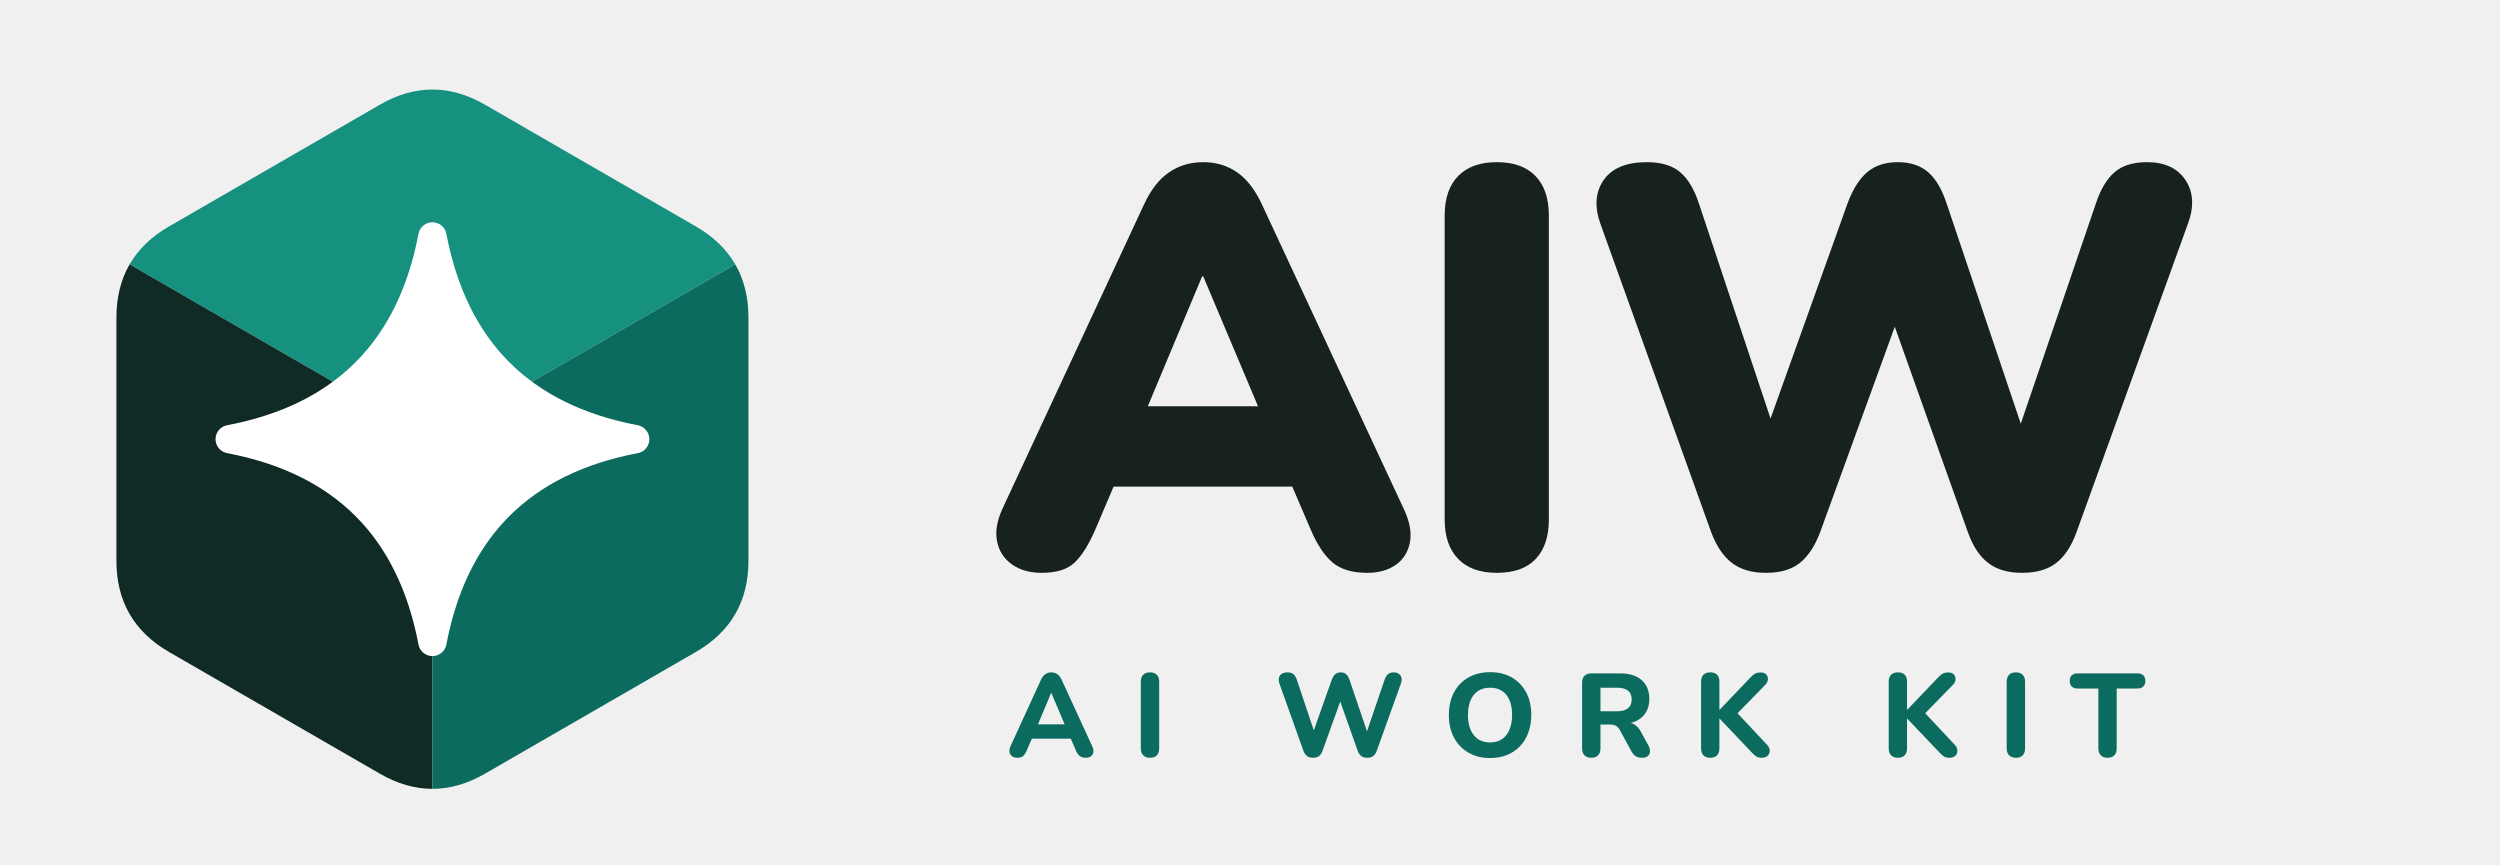
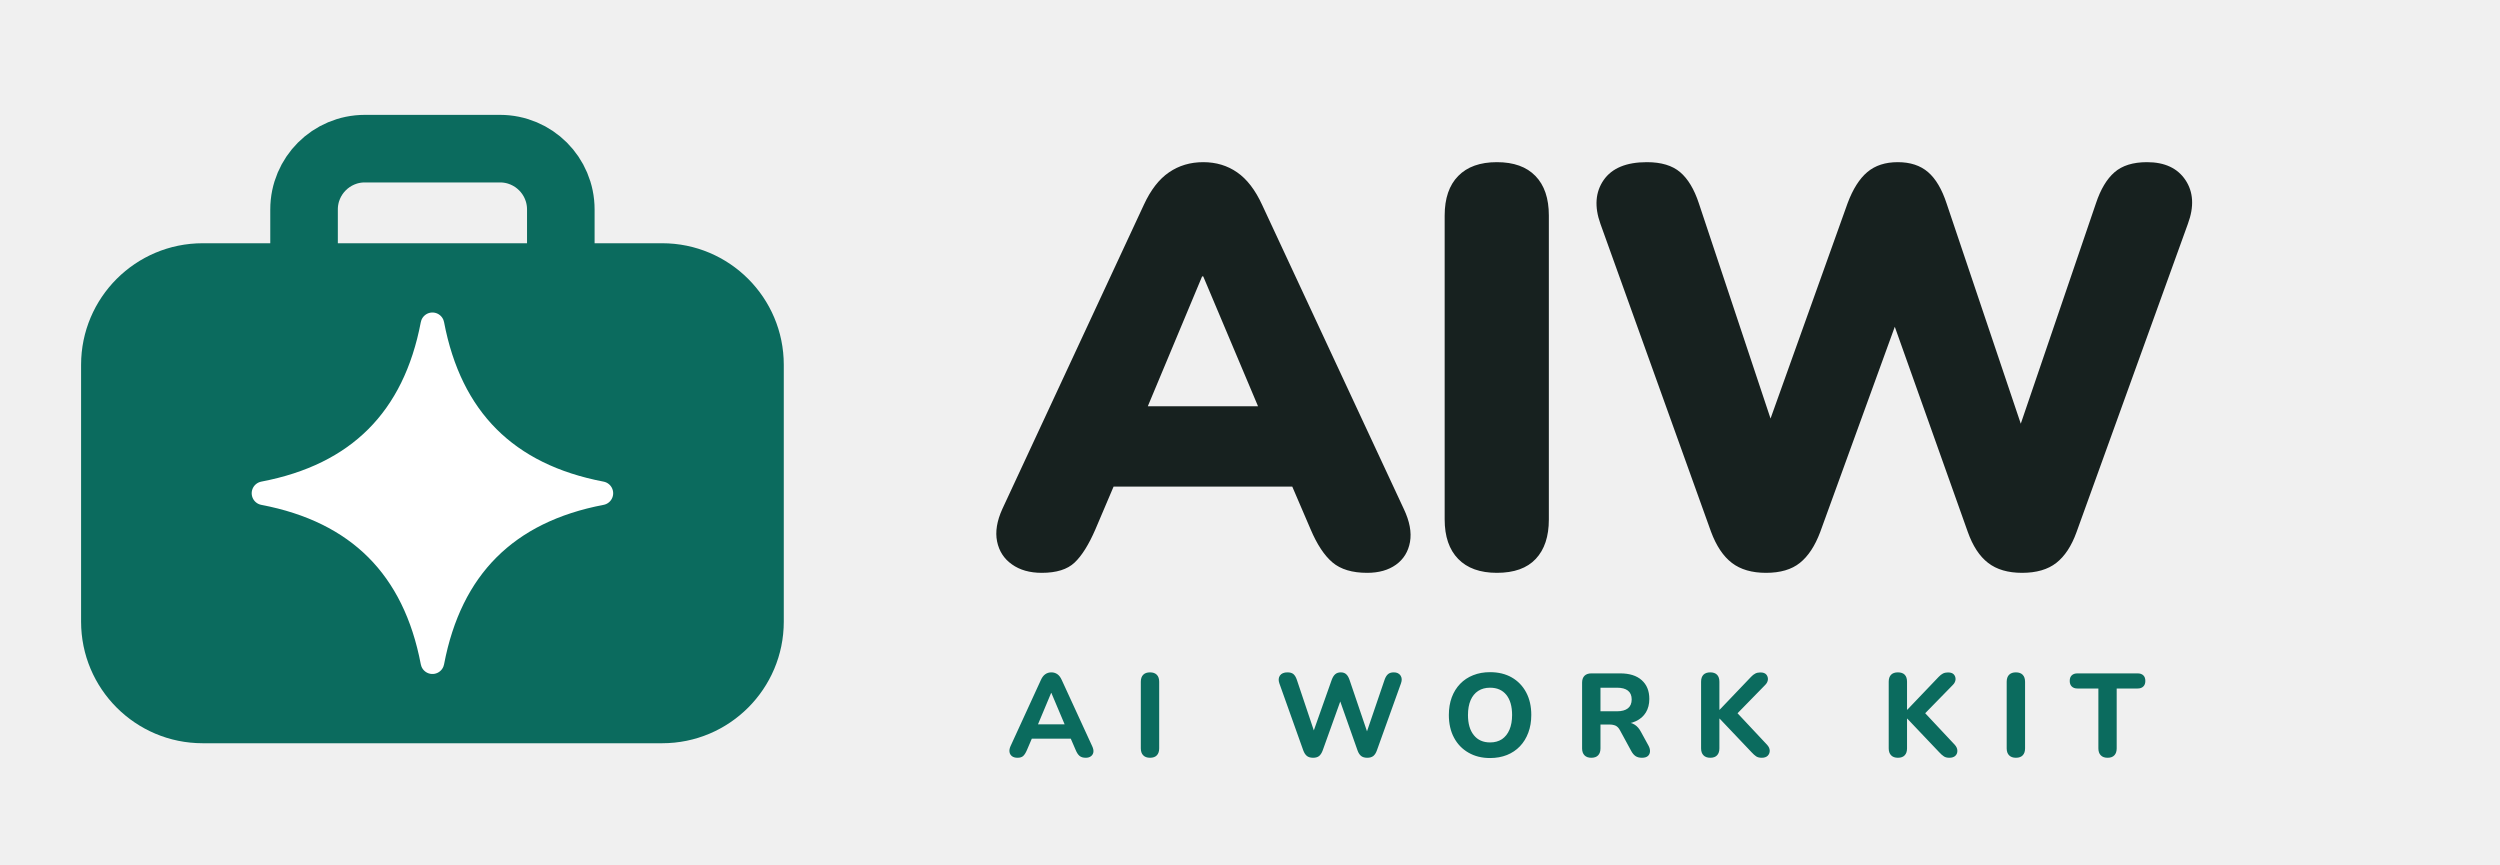
<svg xmlns="http://www.w3.org/2000/svg" width="370" height="128" viewBox="0 0 370 128" role="img">
-   <clipPath id="c">
-     <path d="M56.21,15.50 Q64.00,11.00 71.79,15.50 L102.97,33.50 Q110.77,38.00 110.77,47.00 L110.77,83.00 Q110.77,92.00 102.97,96.50 L71.79,114.50 Q64.00,119.00 56.21,114.50 L25.03,96.50 Q17.23,92.00 17.23,83.00 L17.23,47.00 Q17.23,38.00 25.03,33.50 Z" />
-   </clipPath>
-   <g clip-path="url(#c)">
-     <polygon points="64.00,11.00 110.77,38.00 64.00,65.00 17.23,38.00" fill="#17917f" />
-     <polygon points="17.23,38.00 64.00,65.00 64.00,119.00 17.23,92.00" fill="#102a26" />
-     <polygon points="64.00,65.00 110.77,38.00 110.77,92.00 64.00,119.00" fill="#0b6b5e" />
-   </g>
-   <path d="M64,35 Q68.80,60.20 94,65 Q68.80,69.80 64,95 Q59.20,69.80 34,65 Q59.20,60.20 64,35 Z" fill="#ffffff" stroke="#ffffff" stroke-width="4.2" stroke-linejoin="round" />
+   <path d="M45,38 V31 a9,9 0 0 1 9,-9 h20 a9,9 0 0 1 9,9 V38" fill="none" stroke="#0b6b5e" stroke-width="10" stroke-linecap="round" />
+   <rect x="12" y="36" width="104" height="74" rx="18" fill="#0b6b5e" />
+   <path d="M64,48 Q68.0,69.0 89,73 Q68.0,77.0 64,98 Q60.0,77.0 39,73 Q60.0,69.0 64,48 Z" fill="#ffffff" stroke="#ffffff" stroke-width="3.5" stroke-linejoin="round" />
  <path d="M154.18 84.78Q151.52 84.78 149.77 83.53Q148.01 82.29 147.57 80.14Q147.13 78 148.35 75.32L169.29 30.31Q170.81 27.01 173.01 25.51Q175.21 24 178.08 24Q180.93 24 183.1 25.51Q185.27 27.01 186.79 30.31L207.76 75.32Q209.06 78.05 208.68 80.21Q208.29 82.37 206.6 83.58Q204.92 84.78 202.34 84.78Q199.03 84.78 197.21 83.24Q195.4 81.71 193.97 78.34L189.42 67.74L195.35 72.02H160.7L166.63 67.74L162.12 78.34Q160.65 81.74 159.04 83.26Q157.44 84.78 154.18 84.78ZM177.91 40.91 168.19 64.16 165.79 60.13H190.26L187.89 64.16L178.08 40.91ZM221.54 84.78Q217.81 84.78 215.81 82.72Q213.81 80.66 213.81 76.88V31.9Q213.81 28.09 215.81 26.05Q217.81 24 221.54 24Q225.27 24 227.25 26.05Q229.23 28.09 229.23 31.9V76.88Q229.23 80.66 227.29 82.72Q225.36 84.78 221.54 84.78ZM261.37 84.78Q258.24 84.78 256.32 83.31Q254.4 81.84 253.23 78.69L236.86 33.12Q235.5 29.31 237.34 26.65Q239.18 24 243.74 24Q246.92 24 248.66 25.48Q250.4 26.96 251.43 30.09L263.92 67.59H260.02L273.45 30.06Q274.62 26.94 276.36 25.47Q278.1 24 280.87 24Q283.64 24 285.35 25.47Q287.06 26.94 288.11 30.15L300.72 67.59H297.41L310.2 30.09Q311.23 26.99 312.94 25.5Q314.66 24 317.75 24Q321.68 24 323.45 26.65Q325.22 29.31 323.81 33.12L307.32 78.77Q306.21 81.84 304.33 83.31Q302.45 84.78 299.27 84.78Q296.14 84.78 294.24 83.31Q292.33 81.84 291.22 78.69L279.39 45.44H281.49L269.38 78.77Q268.22 81.84 266.38 83.31Q264.55 84.78 261.37 84.78Z" fill="#17211f" />
  <path d="M150.59 112.15Q150.1 112.15 149.79 111.93Q149.48 111.7 149.41 111.32Q149.34 110.93 149.55 110.45L154.05 100.64Q154.32 100.04 154.71 99.78Q155.1 99.51 155.6 99.51Q156.1 99.51 156.49 99.78Q156.87 100.04 157.14 100.64L161.65 110.45Q161.88 110.94 161.82 111.33Q161.75 111.72 161.45 111.93Q161.16 112.15 160.69 112.15Q160.1 112.15 159.77 111.87Q159.45 111.6 159.2 111L158.15 108.57L159.24 109.32H151.94L153.03 108.57L151.99 111Q151.73 111.61 151.44 111.88Q151.15 112.15 150.59 112.15ZM155.57 102.55 153.33 107.9 152.85 107.2H158.33L157.86 107.9L155.6 102.55ZM170.2 112.15Q169.54 112.15 169.19 111.78Q168.84 111.42 168.84 110.75V100.91Q168.84 100.23 169.19 99.87Q169.54 99.51 170.2 99.51Q170.86 99.51 171.21 99.87Q171.56 100.23 171.56 100.91V110.75Q171.56 111.42 171.22 111.78Q170.88 112.15 170.2 112.15ZM194.34 112.15Q193.77 112.15 193.43 111.89Q193.09 111.62 192.88 111.05L189.34 101.12Q189.11 100.45 189.43 99.98Q189.76 99.51 190.55 99.51Q191.12 99.51 191.43 99.77Q191.74 100.04 191.93 100.6L194.81 109.19H194.06L197.1 100.6Q197.31 100.04 197.62 99.78Q197.94 99.51 198.43 99.51Q198.93 99.51 199.23 99.78Q199.53 100.04 199.73 100.62L202.64 109.19H201.99L204.92 100.6Q205.11 100.05 205.42 99.78Q205.73 99.51 206.28 99.51Q206.96 99.51 207.28 99.98Q207.59 100.45 207.35 101.12L203.78 111.06Q203.58 111.62 203.25 111.89Q202.91 112.15 202.35 112.15Q201.79 112.15 201.45 111.89Q201.11 111.62 200.91 111.05L198.15 103.23H198.57L195.76 111.06Q195.55 111.62 195.23 111.89Q194.9 112.15 194.34 112.15ZM220.53 112.19Q218.7 112.19 217.33 111.39Q215.95 110.6 215.19 109.17Q214.43 107.74 214.43 105.82Q214.43 104.38 214.86 103.21Q215.3 102.04 216.1 101.21Q216.91 100.37 218.03 99.93Q219.15 99.48 220.53 99.48Q222.37 99.48 223.74 100.26Q225.11 101.05 225.87 102.47Q226.63 103.89 226.63 105.81Q226.63 107.26 226.19 108.43Q225.76 109.6 224.95 110.45Q224.15 111.29 223.03 111.74Q221.9 112.19 220.53 112.19ZM220.53 109.88Q221.56 109.88 222.29 109.4Q223.01 108.91 223.4 108Q223.79 107.09 223.79 105.82Q223.79 103.9 222.94 102.84Q222.08 101.78 220.53 101.78Q219.51 101.78 218.78 102.25Q218.04 102.73 217.65 103.63Q217.26 104.54 217.26 105.82Q217.26 107.74 218.13 108.81Q218.99 109.88 220.53 109.88ZM235.51 112.15Q234.85 112.15 234.5 111.78Q234.15 111.42 234.15 110.76V101.04Q234.15 100.37 234.51 100.01Q234.87 99.66 235.53 99.66H239.79Q241.85 99.66 242.97 100.66Q244.1 101.66 244.1 103.44Q244.1 104.6 243.59 105.44Q243.08 106.28 242.12 106.73Q241.17 107.18 239.79 107.18L239.94 106.9H240.65Q241.38 106.9 241.93 107.25Q242.49 107.6 242.88 108.35L243.98 110.36Q244.22 110.8 244.2 111.21Q244.18 111.63 243.89 111.89Q243.59 112.15 243.01 112.15Q242.44 112.15 242.07 111.91Q241.71 111.67 241.43 111.16L239.75 108.07Q239.49 107.58 239.11 107.4Q238.73 107.23 238.19 107.23H236.87V110.76Q236.87 111.42 236.53 111.78Q236.19 112.15 235.51 112.15ZM236.87 105.27H239.31Q240.38 105.27 240.93 104.83Q241.49 104.39 241.49 103.51Q241.49 102.65 240.93 102.21Q240.38 101.78 239.31 101.78H236.87ZM253.12 112.15Q252.46 112.15 252.11 111.78Q251.76 111.42 251.76 110.76V100.89Q251.76 100.22 252.11 99.86Q252.46 99.51 253.12 99.51Q253.77 99.51 254.12 99.86Q254.47 100.22 254.47 100.89V105.04H254.51L259.16 100.17Q259.46 99.85 259.79 99.68Q260.11 99.52 260.53 99.52Q261.14 99.52 261.41 99.83Q261.68 100.15 261.65 100.58Q261.61 101 261.27 101.35L256.59 106.14L256.6 104.97L261.5 110.2Q261.91 110.63 261.92 111.09Q261.93 111.54 261.62 111.85Q261.32 112.15 260.73 112.15Q260.22 112.15 259.91 111.94Q259.61 111.74 259.24 111.34L254.51 106.36H254.47V110.76Q254.47 111.42 254.13 111.78Q253.79 112.15 253.12 112.15ZM280.89 112.15Q280.23 112.15 279.88 111.78Q279.53 111.42 279.53 110.76V100.89Q279.53 100.22 279.88 99.86Q280.23 99.51 280.89 99.51Q281.55 99.51 281.9 99.86Q282.24 100.22 282.24 100.89V105.04H282.28L286.93 100.17Q287.23 99.85 287.56 99.68Q287.88 99.52 288.3 99.52Q288.91 99.52 289.18 99.83Q289.45 100.15 289.42 100.58Q289.38 101 289.04 101.35L284.36 106.14L284.38 104.97L289.28 110.2Q289.68 110.63 289.69 111.09Q289.71 111.54 289.4 111.85Q289.09 112.15 288.5 112.15Q287.99 112.15 287.69 111.94Q287.38 111.74 287.01 111.34L282.28 106.36H282.24V110.76Q282.24 111.42 281.9 111.78Q281.56 112.15 280.89 112.15ZM298.35 112.15Q297.7 112.15 297.34 111.78Q296.99 111.42 296.99 110.75V100.91Q296.99 100.23 297.34 99.87Q297.7 99.51 298.35 99.51Q299.01 99.51 299.36 99.87Q299.71 100.23 299.71 100.91V110.75Q299.71 111.42 299.37 111.78Q299.03 112.15 298.35 112.15ZM311.92 112.15Q311.26 112.15 310.91 111.78Q310.56 111.42 310.56 110.76V101.9H307.47Q306.92 101.9 306.62 101.6Q306.32 101.31 306.32 100.78Q306.32 100.23 306.62 99.95Q306.92 99.66 307.47 99.66H316.36Q316.91 99.66 317.21 99.95Q317.51 100.23 317.51 100.78Q317.51 101.31 317.21 101.6Q316.91 101.9 316.36 101.9H313.27V110.76Q313.27 111.42 312.93 111.78Q312.59 112.15 311.92 112.15Z" fill="#0b6b5e" />
</svg>
